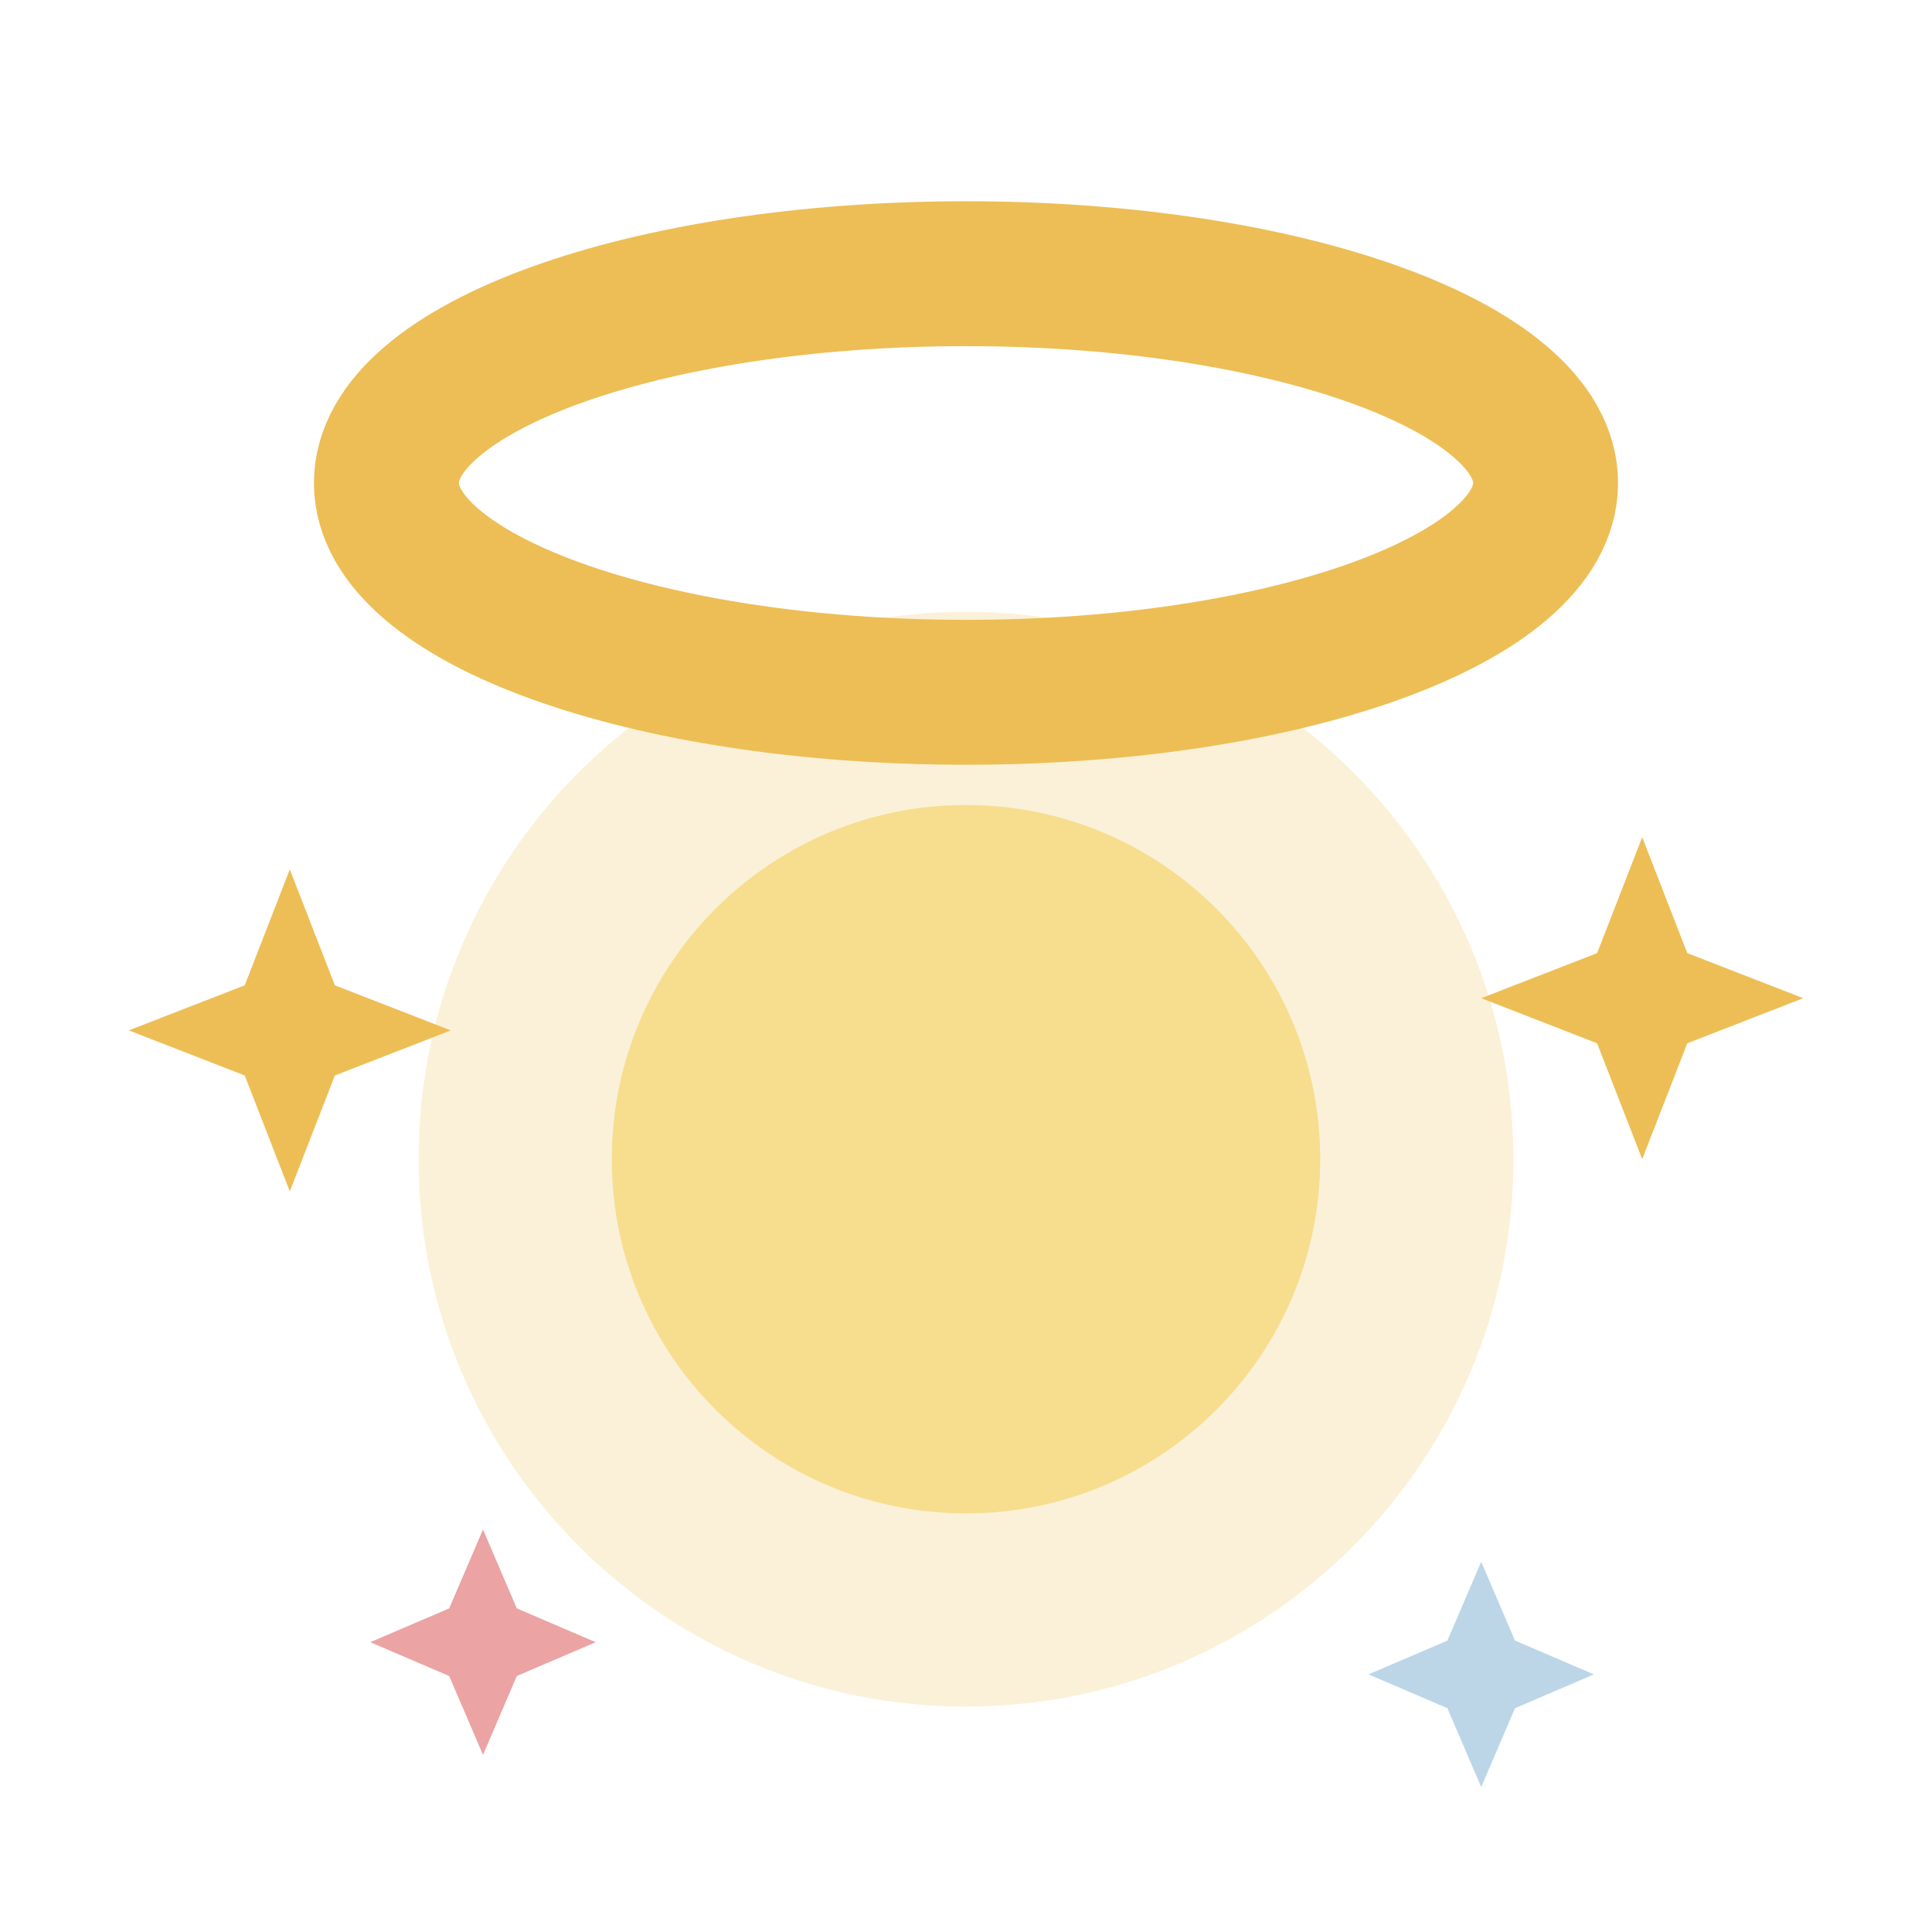
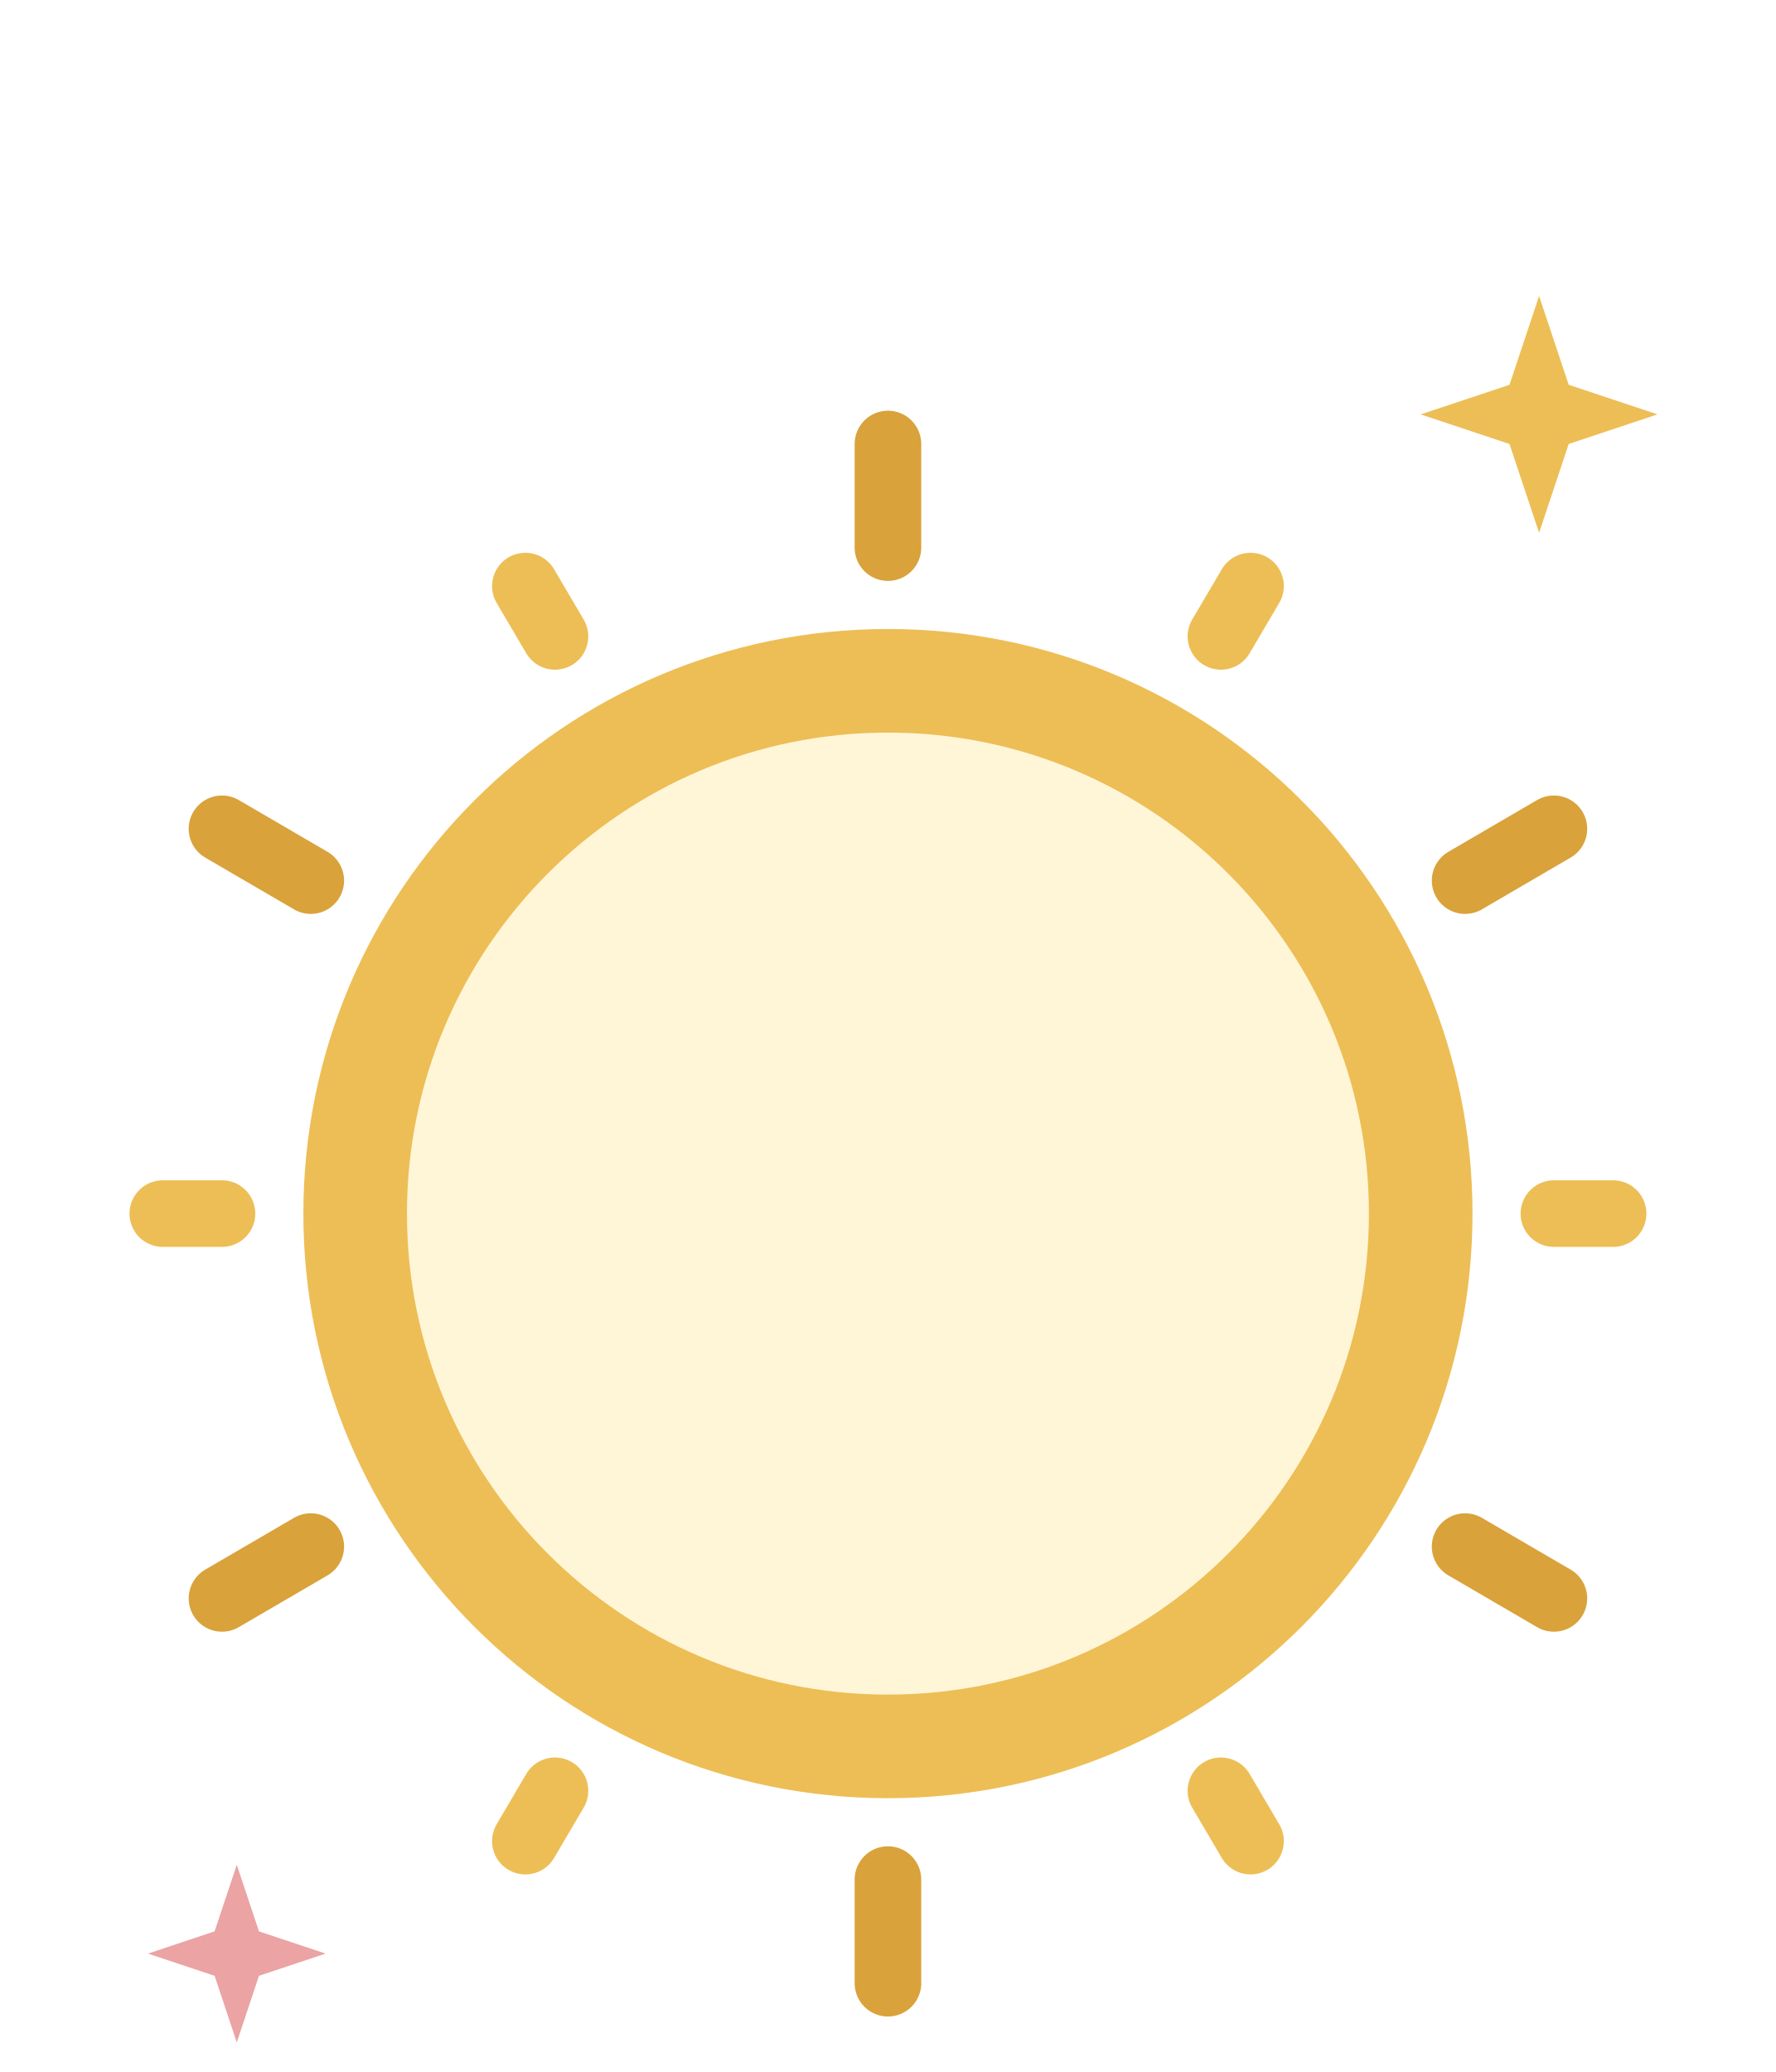
- <svg xmlns="http://www.w3.org/2000/svg" viewBox="0 0 120 120" width="120" height="120">
-   <circle cx="60" cy="72" r="34" fill="#FAF1D8" />
-   <circle cx="60" cy="72" r="22" fill="#F7DD8E" />
-   <ellipse cx="60" cy="30" rx="36" ry="13" fill="none" stroke="#EDBE55" stroke-width="9" />
-   <polygon points="18.0,54.0 20.8,61.2 28.0,64.0 20.8,66.8 18.0,74.0 15.2,66.8 8.0,64.0 15.2,61.2" fill="#EDBE55" />
-   <polygon points="102.0,52.0 104.8,59.2 112.0,62.0 104.8,64.8 102.0,72.0 99.2,64.8 92.0,62.0 99.2,59.2" fill="#EDBE55" />
-   <polygon points="30.0,95.0 32.1,99.9 37.0,102.0 32.1,104.1 30.0,109.0 27.9,104.1 23.0,102.0 27.9,99.9" fill="#EBA3A3" />
-   <polygon points="92.0,97.0 94.1,101.9 99.0,104.0 94.1,106.1 92.0,111.0 89.9,106.1 85.0,104.0 89.9,101.9" fill="#BCD6E8" />
+ <svg xmlns="http://www.w3.org/2000/svg" viewBox="0 0 120 140" width="120" height="140">
+   <circle cx="60" cy="82" r="36" fill="#FFF6D8" />
+   <circle cx="60" cy="82" r="36" fill="none" stroke="#EDBE55" stroke-width="7" />
+   <line x1="60.0" y1="37.0" x2="60.0" y2="30.0" stroke="#D9A23A" stroke-width="4.5" stroke-linecap="round" />
+   <line x1="82.5" y1="43.0" x2="84.5" y2="39.6" stroke="#EDBE55" stroke-width="4.5" stroke-linecap="round" />
+   <line x1="99.0" y1="59.5" x2="105.0" y2="56.0" stroke="#D9A23A" stroke-width="4.5" stroke-linecap="round" />
+   <line x1="105.0" y1="82.0" x2="109.0" y2="82.0" stroke="#EDBE55" stroke-width="4.5" stroke-linecap="round" />
+   <line x1="99.0" y1="104.5" x2="105.0" y2="108.0" stroke="#D9A23A" stroke-width="4.5" stroke-linecap="round" />
+   <line x1="82.5" y1="121.0" x2="84.5" y2="124.4" stroke="#EDBE55" stroke-width="4.5" stroke-linecap="round" />
+   <line x1="60.0" y1="127.0" x2="60.0" y2="134.0" stroke="#D9A23A" stroke-width="4.5" stroke-linecap="round" />
+   <line x1="37.5" y1="121.0" x2="35.5" y2="124.4" stroke="#EDBE55" stroke-width="4.5" stroke-linecap="round" />
+   <line x1="21.0" y1="104.5" x2="15.0" y2="108.0" stroke="#D9A23A" stroke-width="4.5" stroke-linecap="round" />
+   <line x1="15.0" y1="82.0" x2="11.0" y2="82.0" stroke="#EDBE55" stroke-width="4.5" stroke-linecap="round" />
+   <line x1="21.0" y1="59.5" x2="15.0" y2="56.0" stroke="#D9A23A" stroke-width="4.5" stroke-linecap="round" />
+   <line x1="37.5" y1="43.0" x2="35.5" y2="39.6" stroke="#EDBE55" stroke-width="4.5" stroke-linecap="round" />
+   <polygon points="104.0,20.0 106.0,26.0 112.0,28.0 106.0,30.0 104.0,36.0 102.0,30.0 96.0,28.0 102.0,26.0" fill="#EDBE55" />
+   <polygon points="16.0,126.0 17.5,130.5 22.0,132.0 17.5,133.5 16.0,138.0 14.5,133.5 10.0,132.0 14.5,130.5" fill="#EBA3A3" />
</svg>
